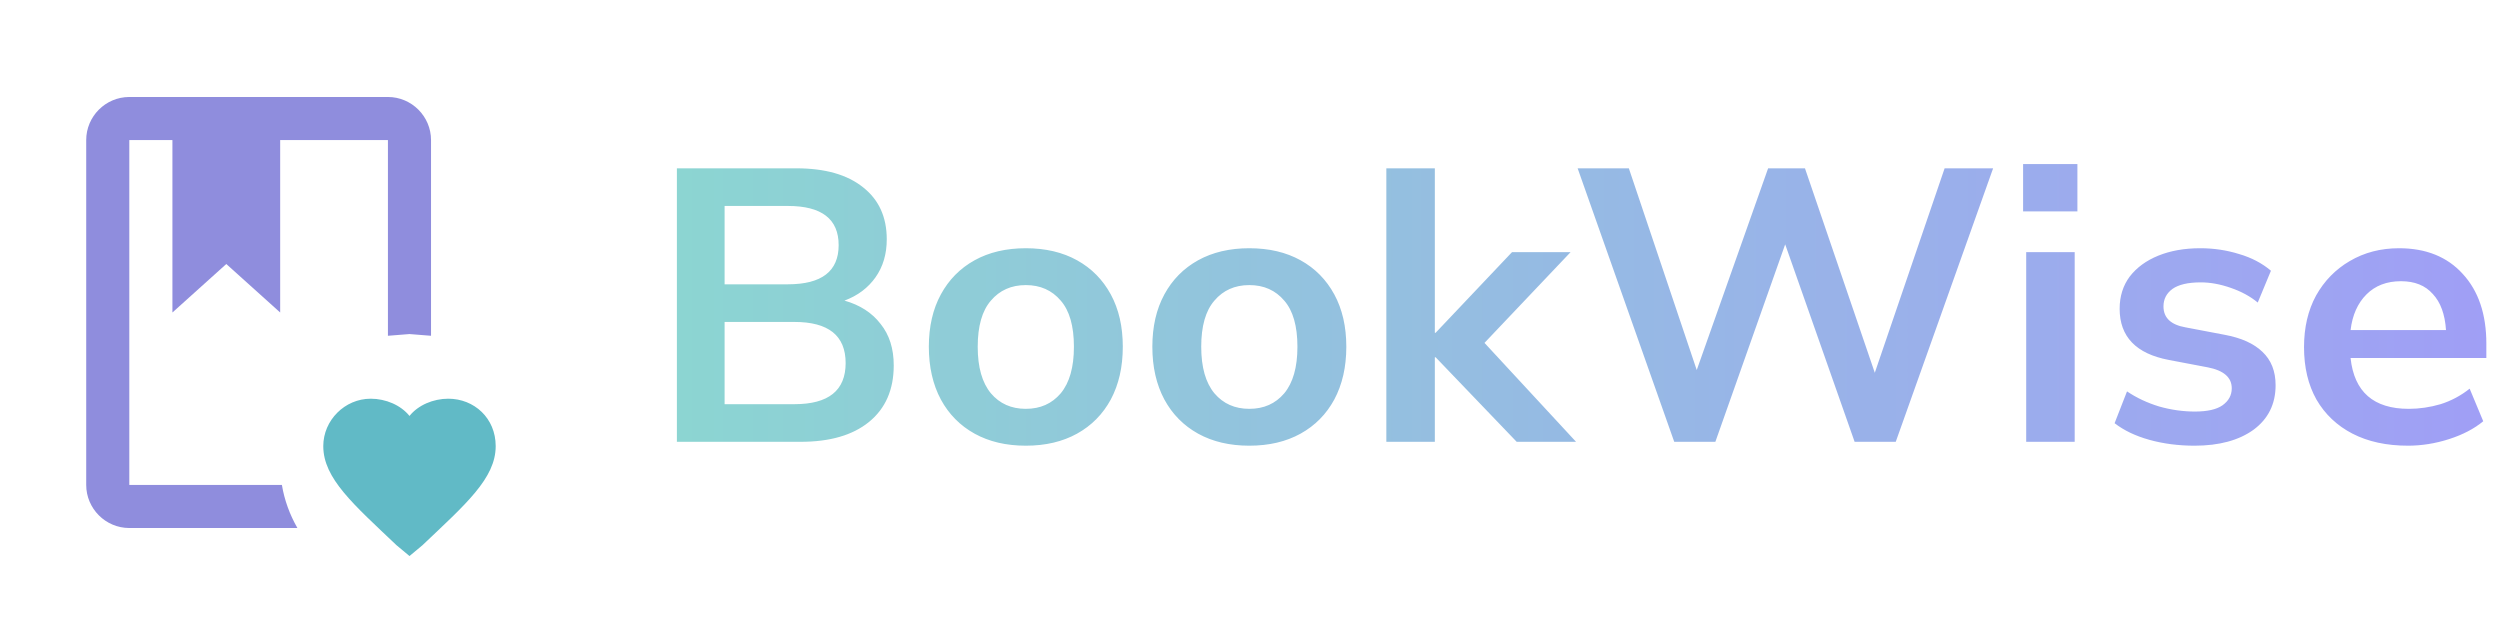
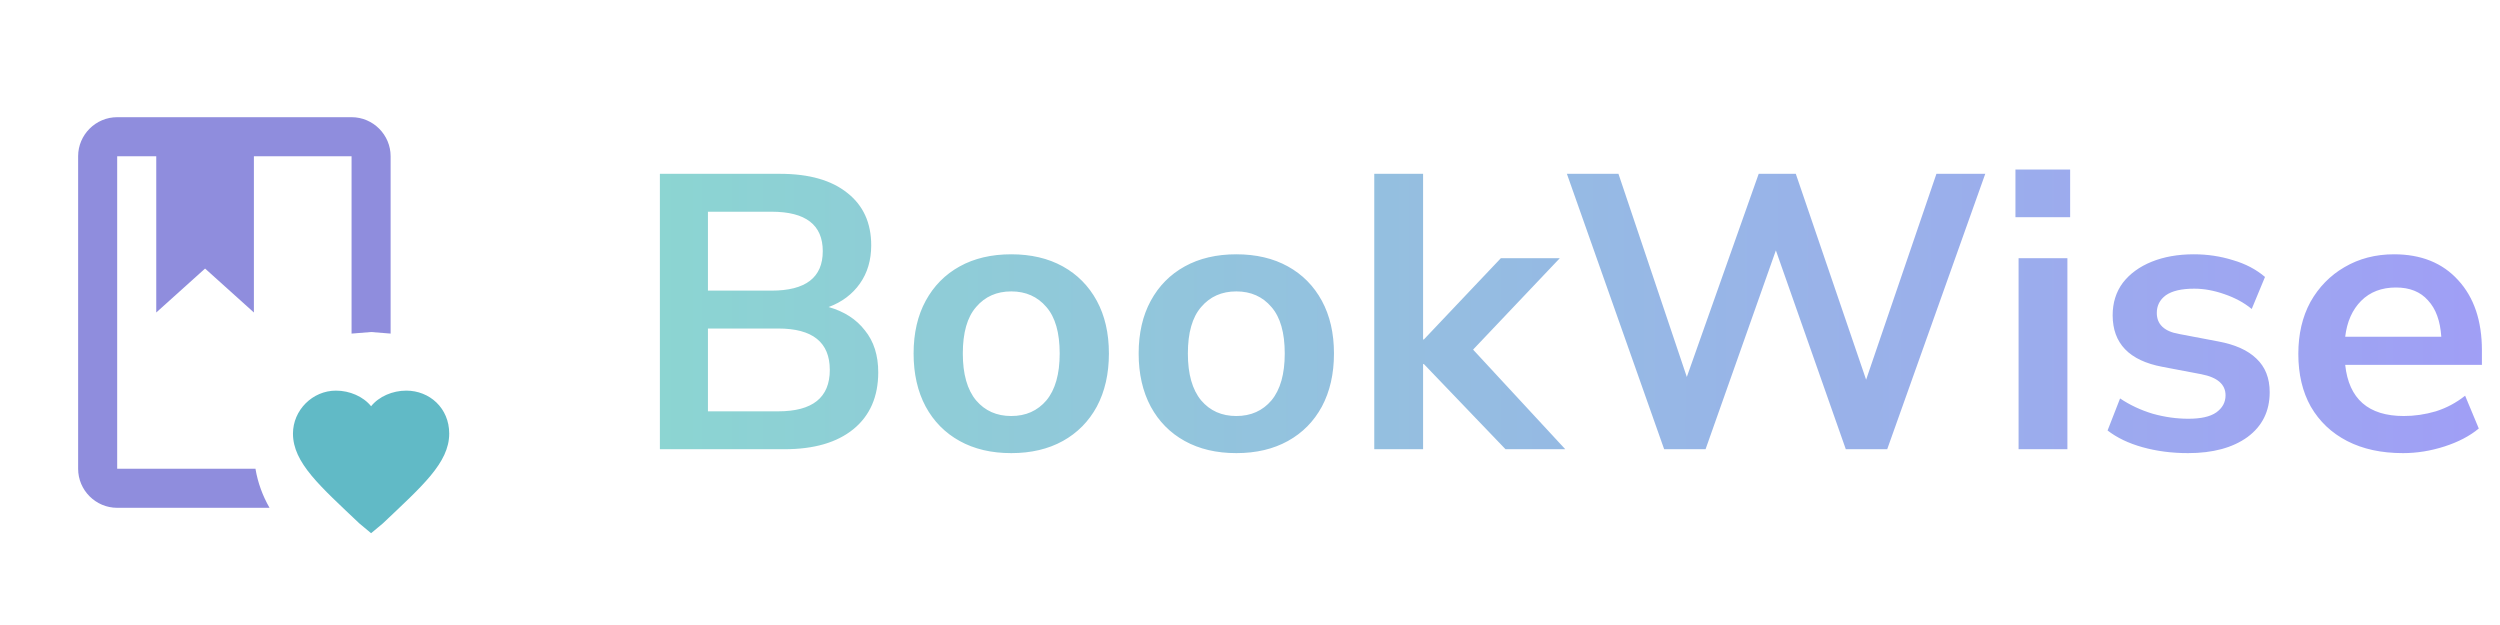
- <svg xmlns="http://www.w3.org/2000/svg" width="232" height="58" viewBox="0 0 232 58" fill="none">
+ <svg xmlns="http://www.w3.org/2000/svg" width="128" height="32" viewBox="0 0 128 32" fill="none">
  <g opacity="0.9">
-     <path d="M38 51.6L36.8 50.6C32.8 46.8 30 44.4 30 41.4C30 39 32 37 34.4 37C35.8 37 37.2 37.6 38 38.6C38.8 37.6 40.2 37 41.6 37C44 37 46 38.8 46 41.4C46 44.4 43.2 46.8 39.2 50.6L38 51.6Z" fill="#50B2C0" />
-     <path d="M36 9C38.2 9 40 10.8 40 13V31.16L38 31L36 31.16V13H26V29L21 24.5L16 29V13H12V45H26.16C26.4 46.44 26.9 47.78 27.6 49H12C9.8 49 8 47.2 8 45V13C8 10.8 9.8 9 12 9H36Z" fill="#8381D9" />
-     <path d="M62.815 41V15.62H73.903C76.567 15.62 78.631 16.208 80.095 17.384C81.559 18.536 82.291 20.144 82.291 22.208C82.291 23.576 81.943 24.752 81.247 25.736C80.551 26.72 79.591 27.44 78.367 27.896C79.807 28.304 80.923 29.024 81.715 30.056C82.531 31.064 82.939 32.348 82.939 33.908C82.939 36.164 82.171 37.916 80.635 39.164C79.123 40.388 77.011 41 74.299 41H62.815ZM67.243 26.384H73.111C76.255 26.384 77.827 25.172 77.827 22.748C77.827 20.324 76.255 19.112 73.111 19.112H67.243V26.384ZM67.243 37.508H73.723C76.891 37.508 78.475 36.236 78.475 33.692C78.475 31.148 76.891 29.876 73.723 29.876H67.243V37.508ZM95.196 41.36C93.372 41.36 91.788 40.988 90.444 40.244C89.1 39.5 88.056 38.444 87.312 37.076C86.568 35.684 86.196 34.052 86.196 32.18C86.196 30.308 86.568 28.688 87.312 27.32C88.056 25.952 89.1 24.896 90.444 24.152C91.788 23.408 93.372 23.036 95.196 23.036C97.02 23.036 98.604 23.408 99.948 24.152C101.292 24.896 102.336 25.952 103.08 27.32C103.824 28.688 104.196 30.308 104.196 32.18C104.196 34.052 103.824 35.684 103.08 37.076C102.336 38.444 101.292 39.5 99.948 40.244C98.604 40.988 97.02 41.36 95.196 41.36ZM95.196 37.94C96.54 37.94 97.62 37.46 98.436 36.5C99.252 35.516 99.66 34.076 99.66 32.18C99.66 30.26 99.252 28.832 98.436 27.896C97.62 26.936 96.54 26.456 95.196 26.456C93.852 26.456 92.772 26.936 91.956 27.896C91.14 28.832 90.732 30.26 90.732 32.18C90.732 34.076 91.14 35.516 91.956 36.5C92.772 37.46 93.852 37.94 95.196 37.94ZM115.938 41.36C114.114 41.36 112.53 40.988 111.186 40.244C109.842 39.5 108.798 38.444 108.054 37.076C107.31 35.684 106.938 34.052 106.938 32.18C106.938 30.308 107.31 28.688 108.054 27.32C108.798 25.952 109.842 24.896 111.186 24.152C112.53 23.408 114.114 23.036 115.938 23.036C117.762 23.036 119.346 23.408 120.69 24.152C122.034 24.896 123.078 25.952 123.822 27.32C124.566 28.688 124.938 30.308 124.938 32.18C124.938 34.052 124.566 35.684 123.822 37.076C123.078 38.444 122.034 39.5 120.69 40.244C119.346 40.988 117.762 41.36 115.938 41.36ZM115.938 37.94C117.282 37.94 118.362 37.46 119.178 36.5C119.994 35.516 120.402 34.076 120.402 32.18C120.402 30.26 119.994 28.832 119.178 27.896C118.362 26.936 117.282 26.456 115.938 26.456C114.594 26.456 113.514 26.936 112.698 27.896C111.882 28.832 111.474 30.26 111.474 32.18C111.474 34.076 111.882 35.516 112.698 36.5C113.514 37.46 114.594 37.94 115.938 37.94ZM128.653 41V15.62H133.153V30.884H133.225L140.317 23.396H145.753L137.761 31.82L146.257 41H140.749L133.225 33.152H133.153V41H128.653ZM155.369 41L146.405 15.62H151.157L157.457 34.34L164.081 15.62H167.501L173.981 34.592L180.461 15.62H184.961L175.925 41H172.109L165.665 22.676L159.185 41H155.369ZM187.743 19.616V15.224H192.783V19.616H187.743ZM188.031 41V23.396H192.531V41H188.031ZM203.651 41.36C202.163 41.36 200.771 41.18 199.475 40.82C198.179 40.46 197.099 39.944 196.235 39.272L197.387 36.32C198.275 36.92 199.271 37.388 200.375 37.724C201.479 38.036 202.583 38.192 203.687 38.192C204.839 38.192 205.691 38 206.243 37.616C206.819 37.208 207.107 36.68 207.107 36.032C207.107 35.024 206.363 34.376 204.875 34.088L201.275 33.404C198.227 32.828 196.703 31.244 196.703 28.652C196.703 27.5 197.015 26.504 197.639 25.664C198.287 24.824 199.175 24.176 200.303 23.72C201.431 23.264 202.727 23.036 204.191 23.036C205.439 23.036 206.639 23.216 207.791 23.576C208.943 23.912 209.927 24.428 210.743 25.124L209.519 28.076C208.823 27.5 207.983 27.044 206.999 26.708C206.039 26.372 205.115 26.204 204.227 26.204C203.051 26.204 202.175 26.408 201.599 26.816C201.047 27.224 200.771 27.764 200.771 28.436C200.771 29.492 201.455 30.14 202.823 30.38L206.423 31.064C207.983 31.352 209.159 31.88 209.951 32.648C210.767 33.416 211.175 34.448 211.175 35.744C211.175 37.496 210.491 38.876 209.123 39.884C207.755 40.868 205.931 41.36 203.651 41.36ZM223.461 41.36C221.469 41.36 219.753 40.988 218.313 40.244C216.873 39.5 215.757 38.444 214.965 37.076C214.197 35.708 213.813 34.088 213.813 32.216C213.813 30.392 214.185 28.796 214.929 27.428C215.697 26.06 216.741 24.992 218.061 24.224C219.405 23.432 220.929 23.036 222.633 23.036C225.129 23.036 227.097 23.828 228.537 25.412C230.001 26.996 230.733 29.156 230.733 31.892V33.224H218.133C218.469 36.368 220.269 37.94 223.533 37.94C224.517 37.94 225.501 37.796 226.485 37.508C227.469 37.196 228.369 36.716 229.185 36.068L230.445 39.092C229.605 39.788 228.549 40.34 227.277 40.748C226.005 41.156 224.733 41.36 223.461 41.36ZM222.813 26.096C221.493 26.096 220.425 26.504 219.609 27.32C218.793 28.136 218.301 29.24 218.133 30.632H226.989C226.893 29.168 226.485 28.052 225.765 27.284C225.069 26.492 224.085 26.096 222.813 26.096Z" fill="url(#paint0_linear_517_8)" />
+     <path d="M19 27.3L18.4 26.8C16.4 24.9 15 23.7 15 22.2C15 21 16 20 17.2 20C17.9 20 18.6 20.3 19 20.8C19.4 20.3 20.1 20 20.8 20C22 20 23 20.9 23 22.2C23 23.7 21.6 24.9 19.6 26.8L19 27.3Z" fill="#50B2C0" />
+     <path d="M18 6C19.1 6 20 6.9 20 8V17.08L19 17L18 17.08V8H13V16L10.5 13.75L8 16V8H6V24H13.08C13.2 24.72 13.45 25.39 13.8 26H6C4.9 26 4 25.1 4 24V8C4 6.9 4.9 6 6 6H18Z" fill="#8381D9" />
+     <path d="M33.786 23V8.9H39.946C41.426 8.9 42.573 9.227 43.386 9.88C44.199 10.52 44.606 11.413 44.606 12.56C44.606 13.32 44.413 13.973 44.026 14.52C43.639 15.067 43.106 15.467 42.426 15.72C43.226 15.947 43.846 16.347 44.286 16.92C44.739 17.48 44.966 18.193 44.966 19.06C44.966 20.313 44.539 21.287 43.686 21.98C42.846 22.66 41.673 23 40.166 23H33.786ZM36.246 14.88H39.506C41.253 14.88 42.126 14.207 42.126 12.86C42.126 11.513 41.253 10.84 39.506 10.84H36.246V14.88ZM36.246 21.06H39.846C41.606 21.06 42.486 20.353 42.486 18.94C42.486 17.527 41.606 16.82 39.846 16.82H36.246V21.06ZM51.776 23.2C50.762 23.2 49.882 22.993 49.136 22.58C48.389 22.167 47.809 21.58 47.396 20.82C46.982 20.047 46.776 19.14 46.776 18.1C46.776 17.06 46.982 16.16 47.396 15.4C47.809 14.64 48.389 14.053 49.136 13.64C49.882 13.227 50.762 13.02 51.776 13.02C52.789 13.02 53.669 13.227 54.416 13.64C55.162 14.053 55.742 14.64 56.156 15.4C56.569 16.16 56.776 17.06 56.776 18.1C56.776 19.14 56.569 20.047 56.156 20.82C55.742 21.58 55.162 22.167 54.416 22.58C53.669 22.993 52.789 23.2 51.776 23.2ZM51.776 21.3C52.522 21.3 53.122 21.033 53.576 20.5C54.029 19.953 54.256 19.153 54.256 18.1C54.256 17.033 54.029 16.24 53.576 15.72C53.122 15.187 52.522 14.92 51.776 14.92C51.029 14.92 50.429 15.187 49.976 15.72C49.522 16.24 49.296 17.033 49.296 18.1C49.296 19.153 49.522 19.953 49.976 20.5C50.429 21.033 51.029 21.3 51.776 21.3ZM63.299 23.2C62.286 23.2 61.406 22.993 60.659 22.58C59.912 22.167 59.332 21.58 58.919 20.82C58.506 20.047 58.299 19.14 58.299 18.1C58.299 17.06 58.506 16.16 58.919 15.4C59.332 14.64 59.912 14.053 60.659 13.64C61.406 13.227 62.286 13.02 63.299 13.02C64.312 13.02 65.192 13.227 65.939 13.64C66.686 14.053 67.266 14.64 67.679 15.4C68.092 16.16 68.299 17.06 68.299 18.1C68.299 19.14 68.092 20.047 67.679 20.82C67.266 21.58 66.686 22.167 65.939 22.58C65.192 22.993 64.312 23.2 63.299 23.2ZM63.299 21.3C64.046 21.3 64.646 21.033 65.099 20.5C65.552 19.953 65.779 19.153 65.779 18.1C65.779 17.033 65.552 16.24 65.099 15.72C64.646 15.187 64.046 14.92 63.299 14.92C62.552 14.92 61.952 15.187 61.499 15.72C61.046 16.24 60.819 17.033 60.819 18.1C60.819 19.153 61.046 19.953 61.499 20.5C61.952 21.033 62.552 21.3 63.299 21.3ZM70.362 23V8.9H72.862V17.38H72.903L76.843 13.22H79.862L75.422 17.9L80.142 23H77.082L72.903 18.64H72.862V23H70.362ZM85.205 23L80.225 8.9H82.865L86.365 19.3L90.045 8.9H91.945L95.545 19.44L99.145 8.9H101.645L96.625 23H94.505L90.925 12.82L87.325 23H85.205ZM103.191 11.12V8.68H105.991V11.12H103.191ZM103.351 23V13.22H105.851V23H103.351ZM112.028 23.2C111.202 23.2 110.428 23.1 109.708 22.9C108.988 22.7 108.388 22.413 107.908 22.04L108.548 20.4C109.042 20.733 109.595 20.993 110.208 21.18C110.822 21.353 111.435 21.44 112.048 21.44C112.688 21.44 113.162 21.333 113.468 21.12C113.788 20.893 113.948 20.6 113.948 20.24C113.948 19.68 113.535 19.32 112.708 19.16L110.708 18.78C109.015 18.46 108.168 17.58 108.168 16.14C108.168 15.5 108.342 14.947 108.688 14.48C109.048 14.013 109.542 13.653 110.168 13.4C110.795 13.147 111.515 13.02 112.328 13.02C113.022 13.02 113.688 13.12 114.328 13.32C114.968 13.507 115.515 13.793 115.968 14.18L115.288 15.82C114.902 15.5 114.435 15.247 113.888 15.06C113.355 14.873 112.842 14.78 112.348 14.78C111.695 14.78 111.208 14.893 110.888 15.12C110.582 15.347 110.428 15.647 110.428 16.02C110.428 16.607 110.808 16.967 111.568 17.1L113.568 17.48C114.435 17.64 115.088 17.933 115.528 18.36C115.982 18.787 116.208 19.36 116.208 20.08C116.208 21.053 115.828 21.82 115.068 22.38C114.308 22.927 113.295 23.2 112.028 23.2ZM123.034 23.2C121.927 23.2 120.974 22.993 120.174 22.58C119.374 22.167 118.754 21.58 118.314 20.82C117.887 20.06 117.674 19.16 117.674 18.12C117.674 17.107 117.881 16.22 118.294 15.46C118.721 14.7 119.301 14.107 120.034 13.68C120.781 13.24 121.627 13.02 122.574 13.02C123.961 13.02 125.054 13.46 125.854 14.34C126.667 15.22 127.074 16.42 127.074 17.94V18.68H120.074C120.261 20.427 121.261 21.3 123.074 21.3C123.621 21.3 124.167 21.22 124.714 21.06C125.261 20.887 125.761 20.62 126.214 20.26L126.914 21.94C126.447 22.327 125.861 22.633 125.154 22.86C124.447 23.087 123.741 23.2 123.034 23.2ZM122.674 14.72C121.941 14.72 121.347 14.947 120.894 15.4C120.441 15.853 120.167 16.467 120.074 17.24H124.994C124.941 16.427 124.714 15.807 124.314 15.38C123.927 14.94 123.381 14.72 122.674 14.72Z" fill="url(#paint0_linear_726_2403)" />
  </g>
  <defs>
-     <linearGradient id="paint0_linear_517_8" x1="60" y1="29.569" x2="232" y2="29.569" gradientUnits="userSpaceOnUse">
+     <linearGradient id="paint0_linear_726_2403" x1="32" y1="16.314" x2="128" y2="16.314" gradientUnits="userSpaceOnUse">
      <stop stop-color="#7FD1CC" />
      <stop offset="1" stop-color="#9694F5" />
    </linearGradient>
  </defs>
</svg>
